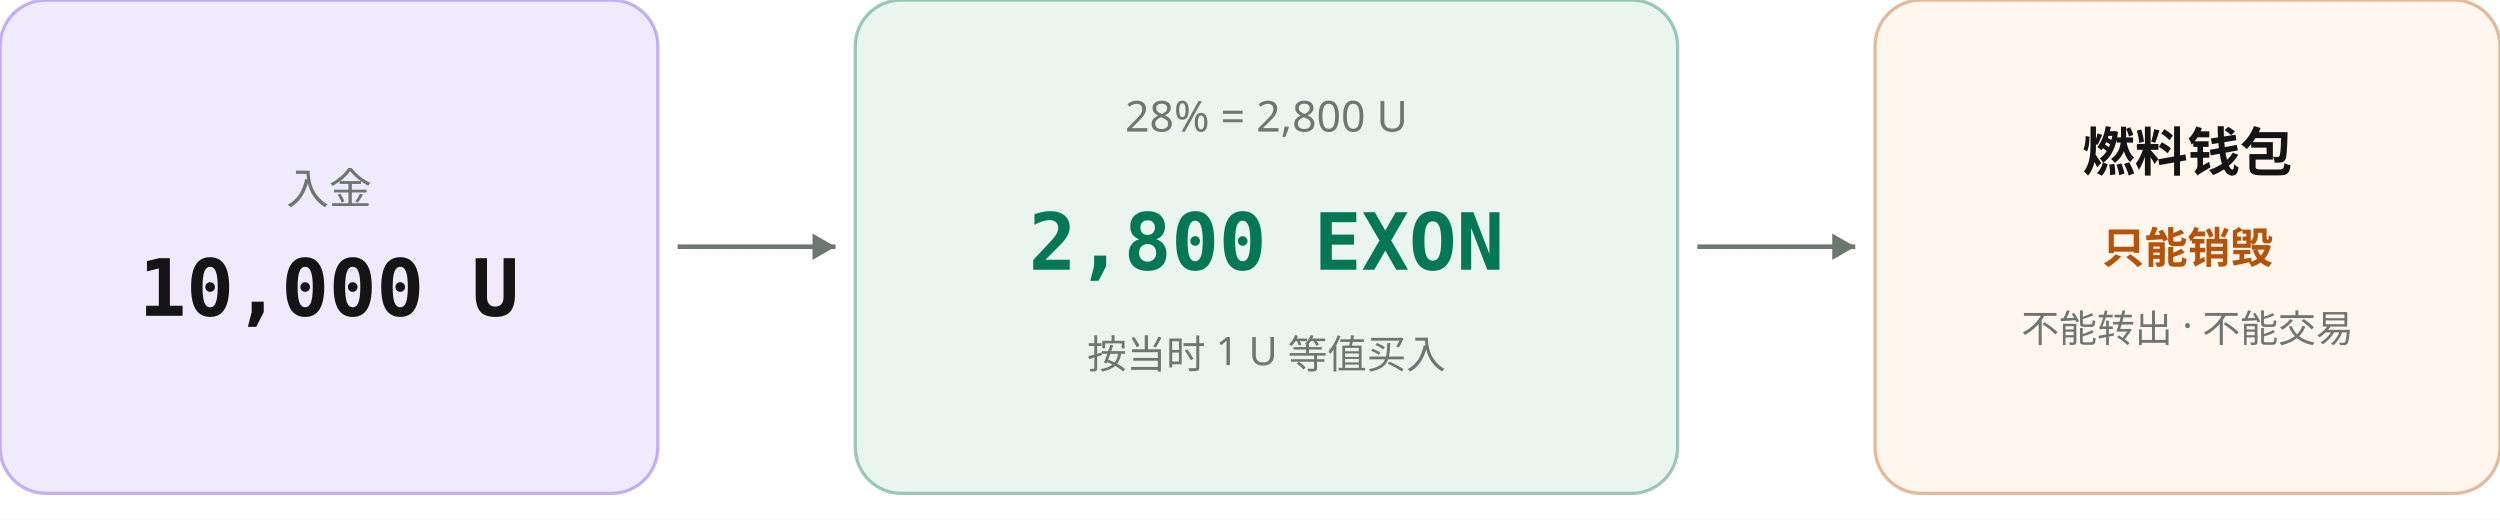
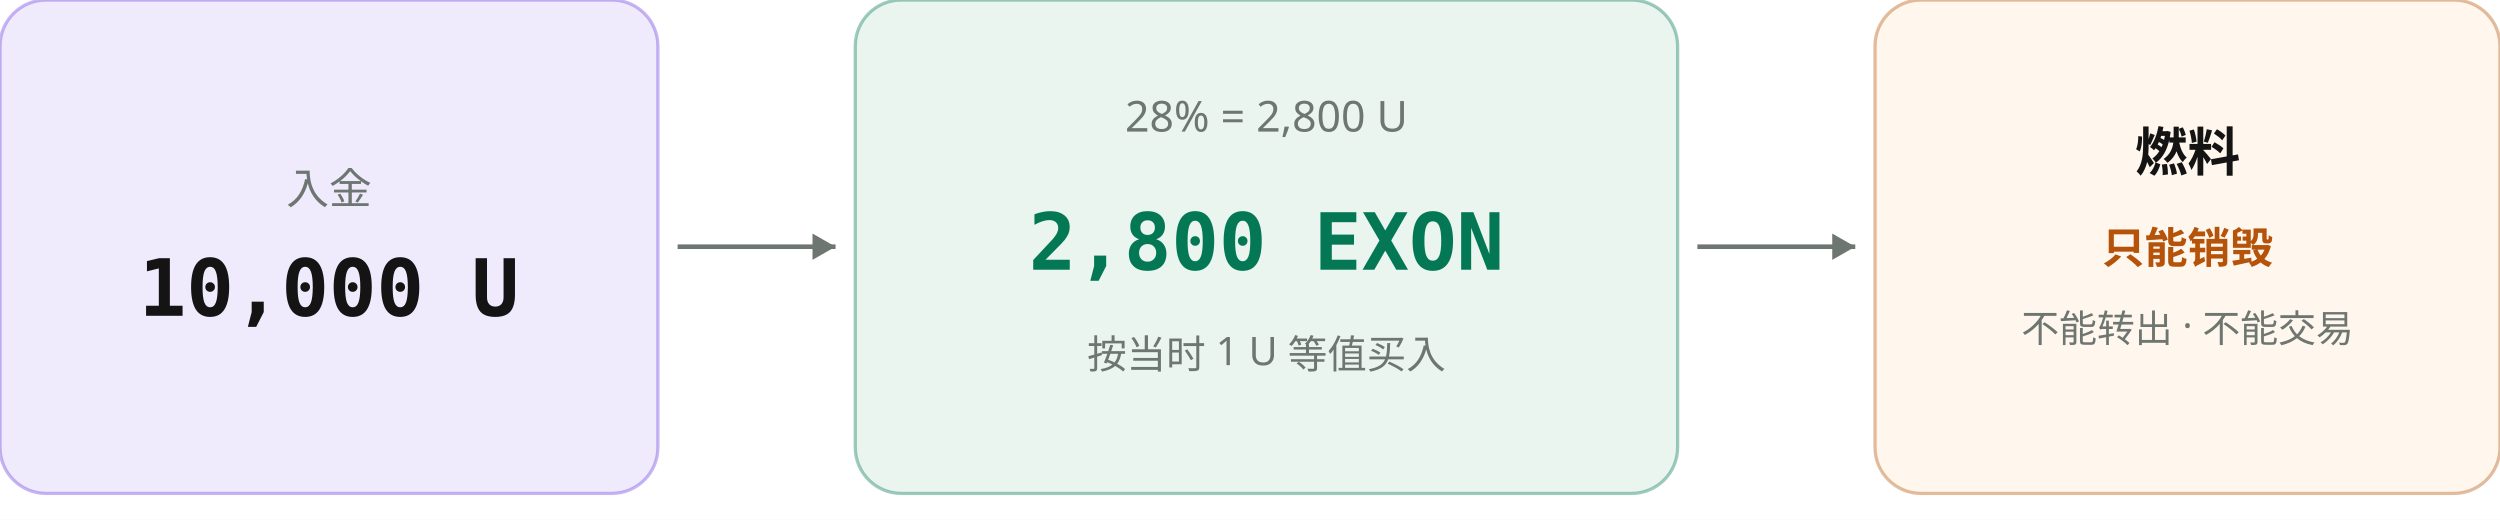
<svg xmlns="http://www.w3.org/2000/svg" viewBox="0 0 760 158" width="760" height="158" style="display:block;background:#FFFFFF">
  <rect width="760" height="158" fill="#FFFFFF" />
  <rect x="0" y="0" width="200" height="150" rx="14" fill="#F0EBFC" stroke="#6D3FE0" stroke-opacity=".38" />
  <text x="100" y="62" font-size="13" fill="#6E7671" font-family="'PingFang SC','Hiragino Sans GB','Noto Sans SC',sans-serif" text-anchor="middle" font-weight="400" letter-spacing="0">入金</text>
  <text x="100" y="96" font-size="24" fill="#141414" font-family="'JetBrains Mono','SF Mono',Menlo,monospace" text-anchor="middle" font-weight="700" letter-spacing="0">10,000 U</text>
  <line x1="206" y1="75" x2="254" y2="75" stroke="#6E7671" stroke-width="1.4" />
  <path d="M254,75 l-7,-4 v8 z" fill="#6E7671" />
  <rect x="260" y="0" width="250" height="150" rx="14" fill="#EAF5F0" stroke="#047854" stroke-opacity=".38" />
  <text x="385" y="40" font-size="13" fill="#6E7671" font-family="'PingFang SC','Hiragino Sans GB','Noto Sans SC',sans-serif" text-anchor="middle" font-weight="400" letter-spacing="0">28% = 2,800 U</text>
  <text x="385" y="82" font-size="24" fill="#047854" font-family="'JetBrains Mono','SF Mono',Menlo,monospace" text-anchor="middle" font-weight="700" letter-spacing="0">2,800 EXON</text>
  <text x="385" y="112" font-size="12" fill="#6E7671" font-family="'PingFang SC','Hiragino Sans GB','Noto Sans SC',sans-serif" text-anchor="middle" font-weight="400" letter-spacing="0">按当时 1 U 等值买入</text>
  <line x1="516" y1="75" x2="564" y2="75" stroke="#6E7671" stroke-width="1.4" />
  <path d="M564,75 l-7,-4 v8 z" fill="#6E7671" />
  <rect x="570" y="0" width="190" height="150" rx="14" fill="#FFF7ED" stroke="#B45309" stroke-opacity=".38" />
-   <text x="665" y="52" font-size="16" fill="#141414" font-family="'PingFang SC','Hiragino Sans GB','Noto Sans SC',sans-serif" text-anchor="middle" font-weight="700" letter-spacing="0">燃料钱包</text>
+   <text x="665" y="52" font-size="16" fill="#141414" font-family="'PingFang SC','Hiragino Sans GB','Noto Sans SC',sans-serif" text-anchor="middle" font-weight="700" letter-spacing="0">燃料</text>
  <text x="665" y="80" font-size="13" fill="#B45309" font-family="'PingFang SC','Hiragino Sans GB','Noto Sans SC',sans-serif" text-anchor="middle" font-weight="600" letter-spacing="0">只能销毁</text>
  <text x="665" y="104" font-size="11.5" fill="#6E7671" font-family="'PingFang SC','Hiragino Sans GB','Noto Sans SC',sans-serif" text-anchor="middle" font-weight="400" letter-spacing="0">不能转出 · 不能交易</text>
</svg>
